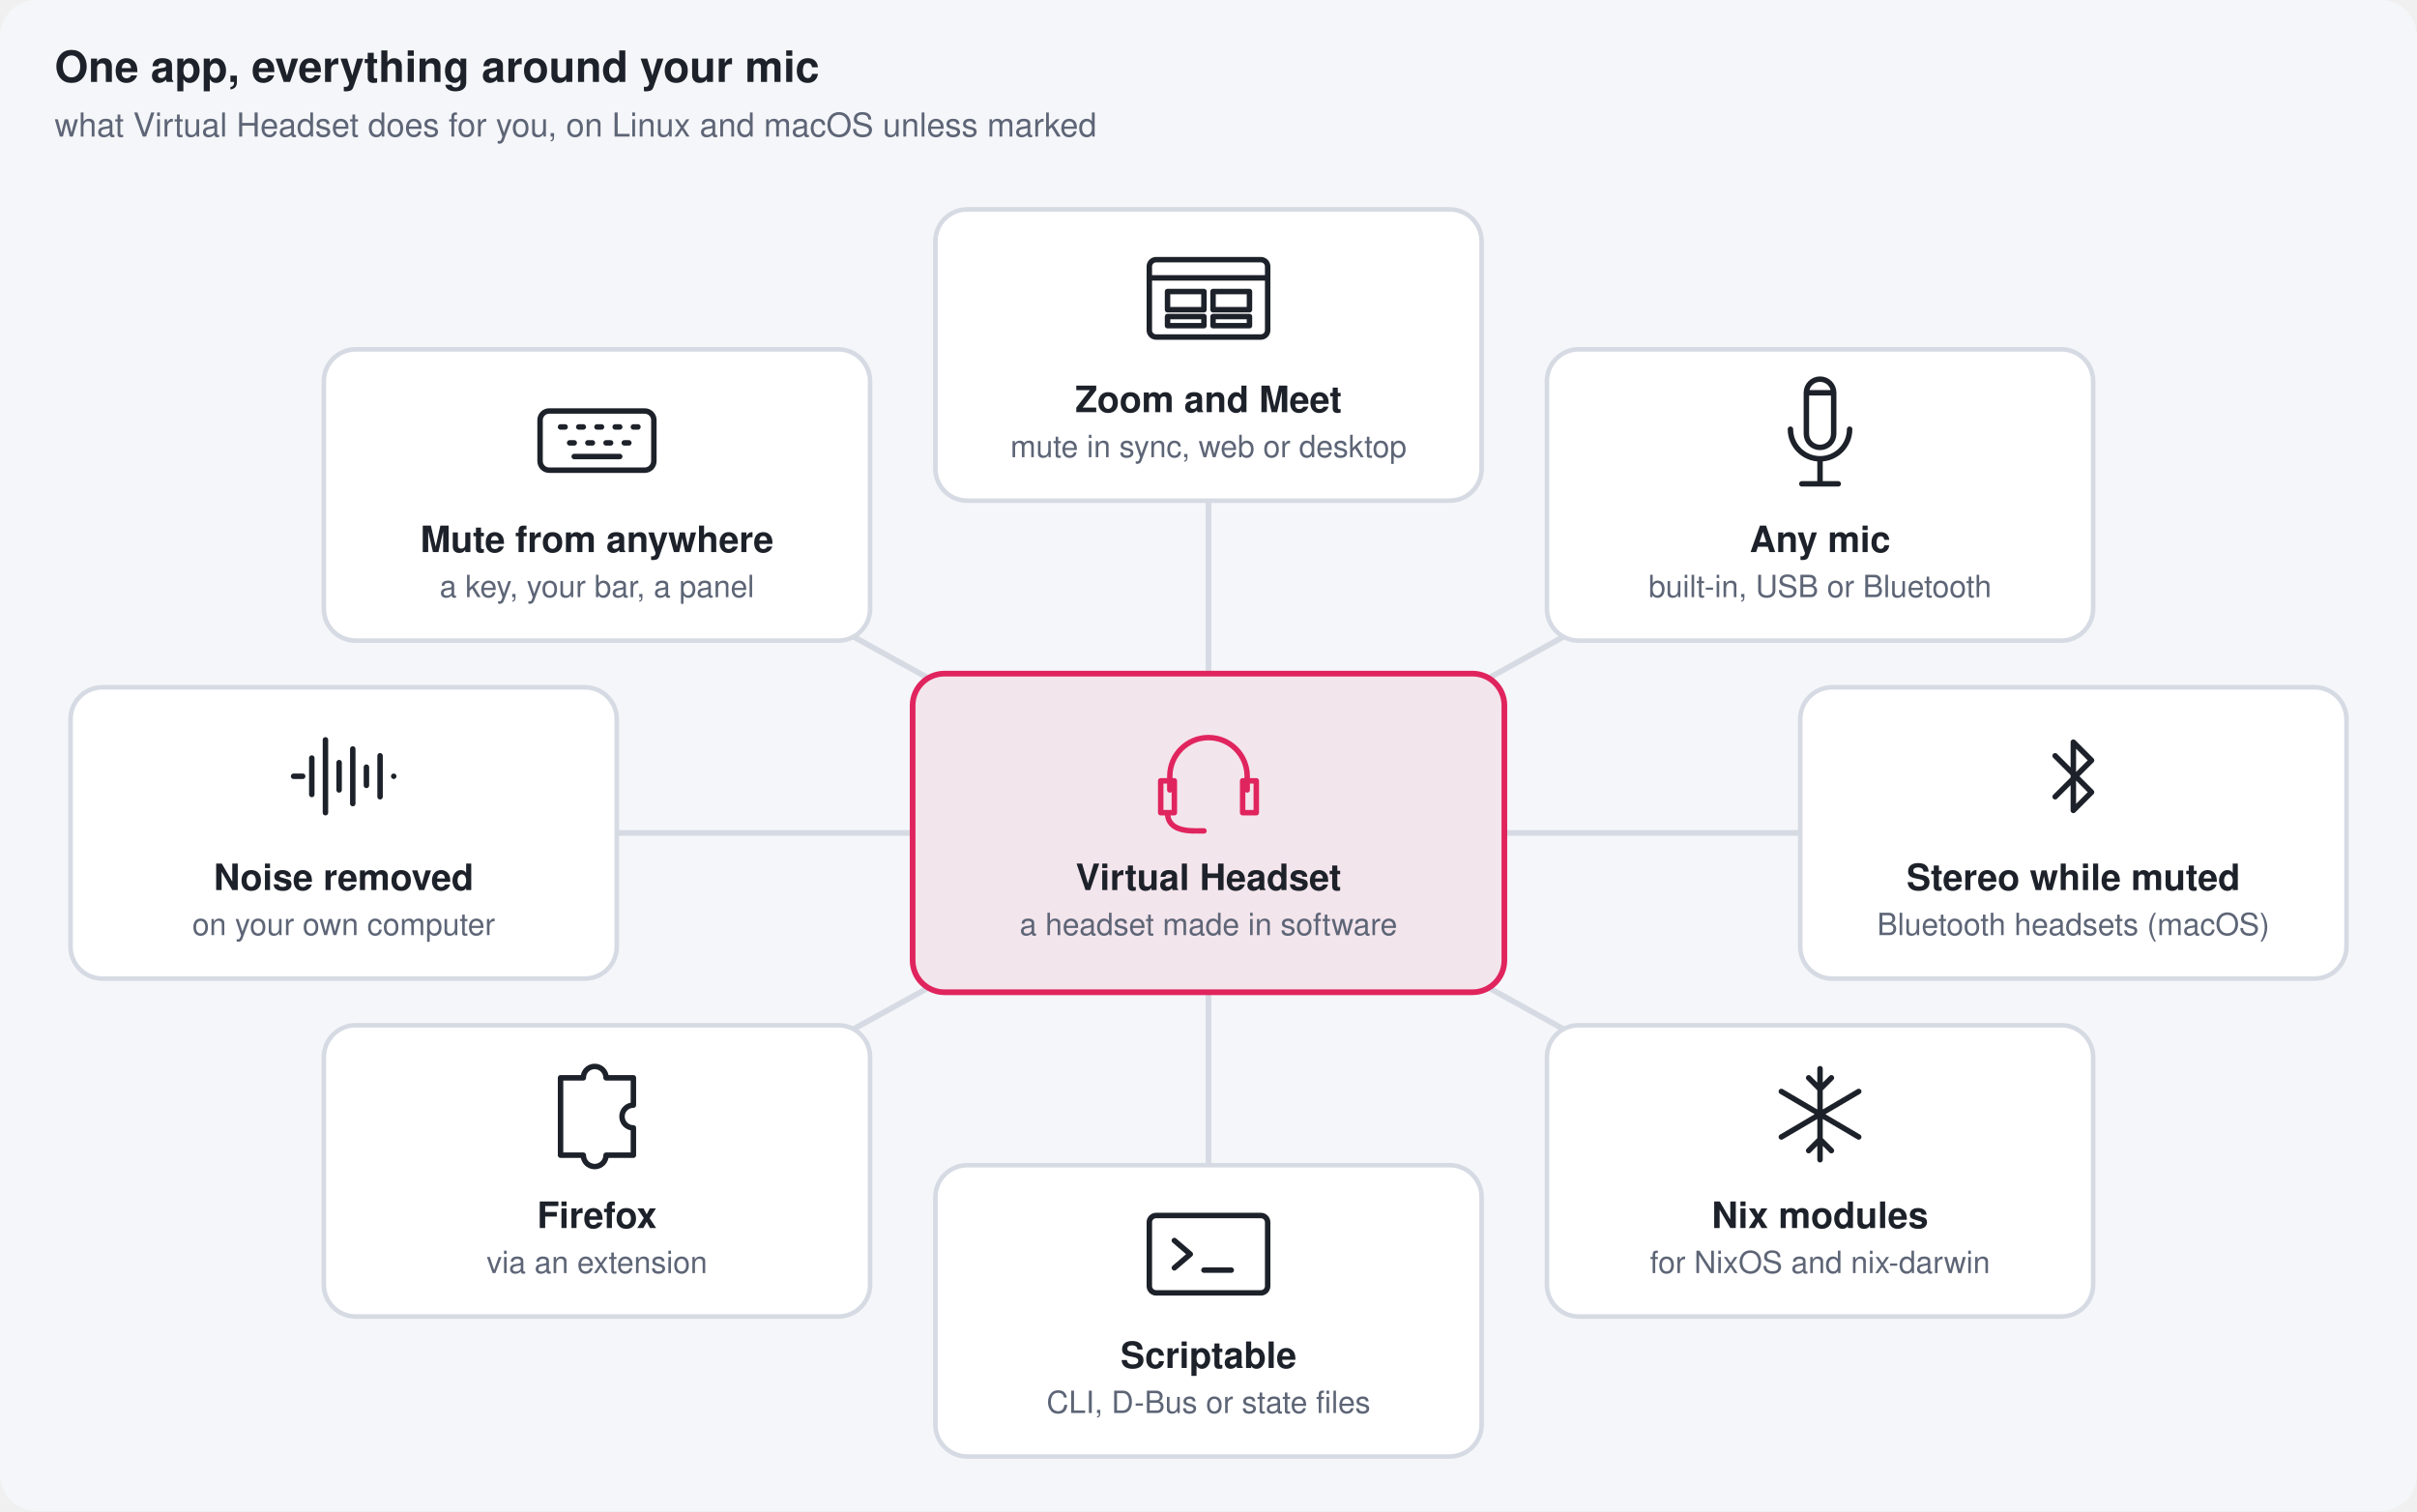
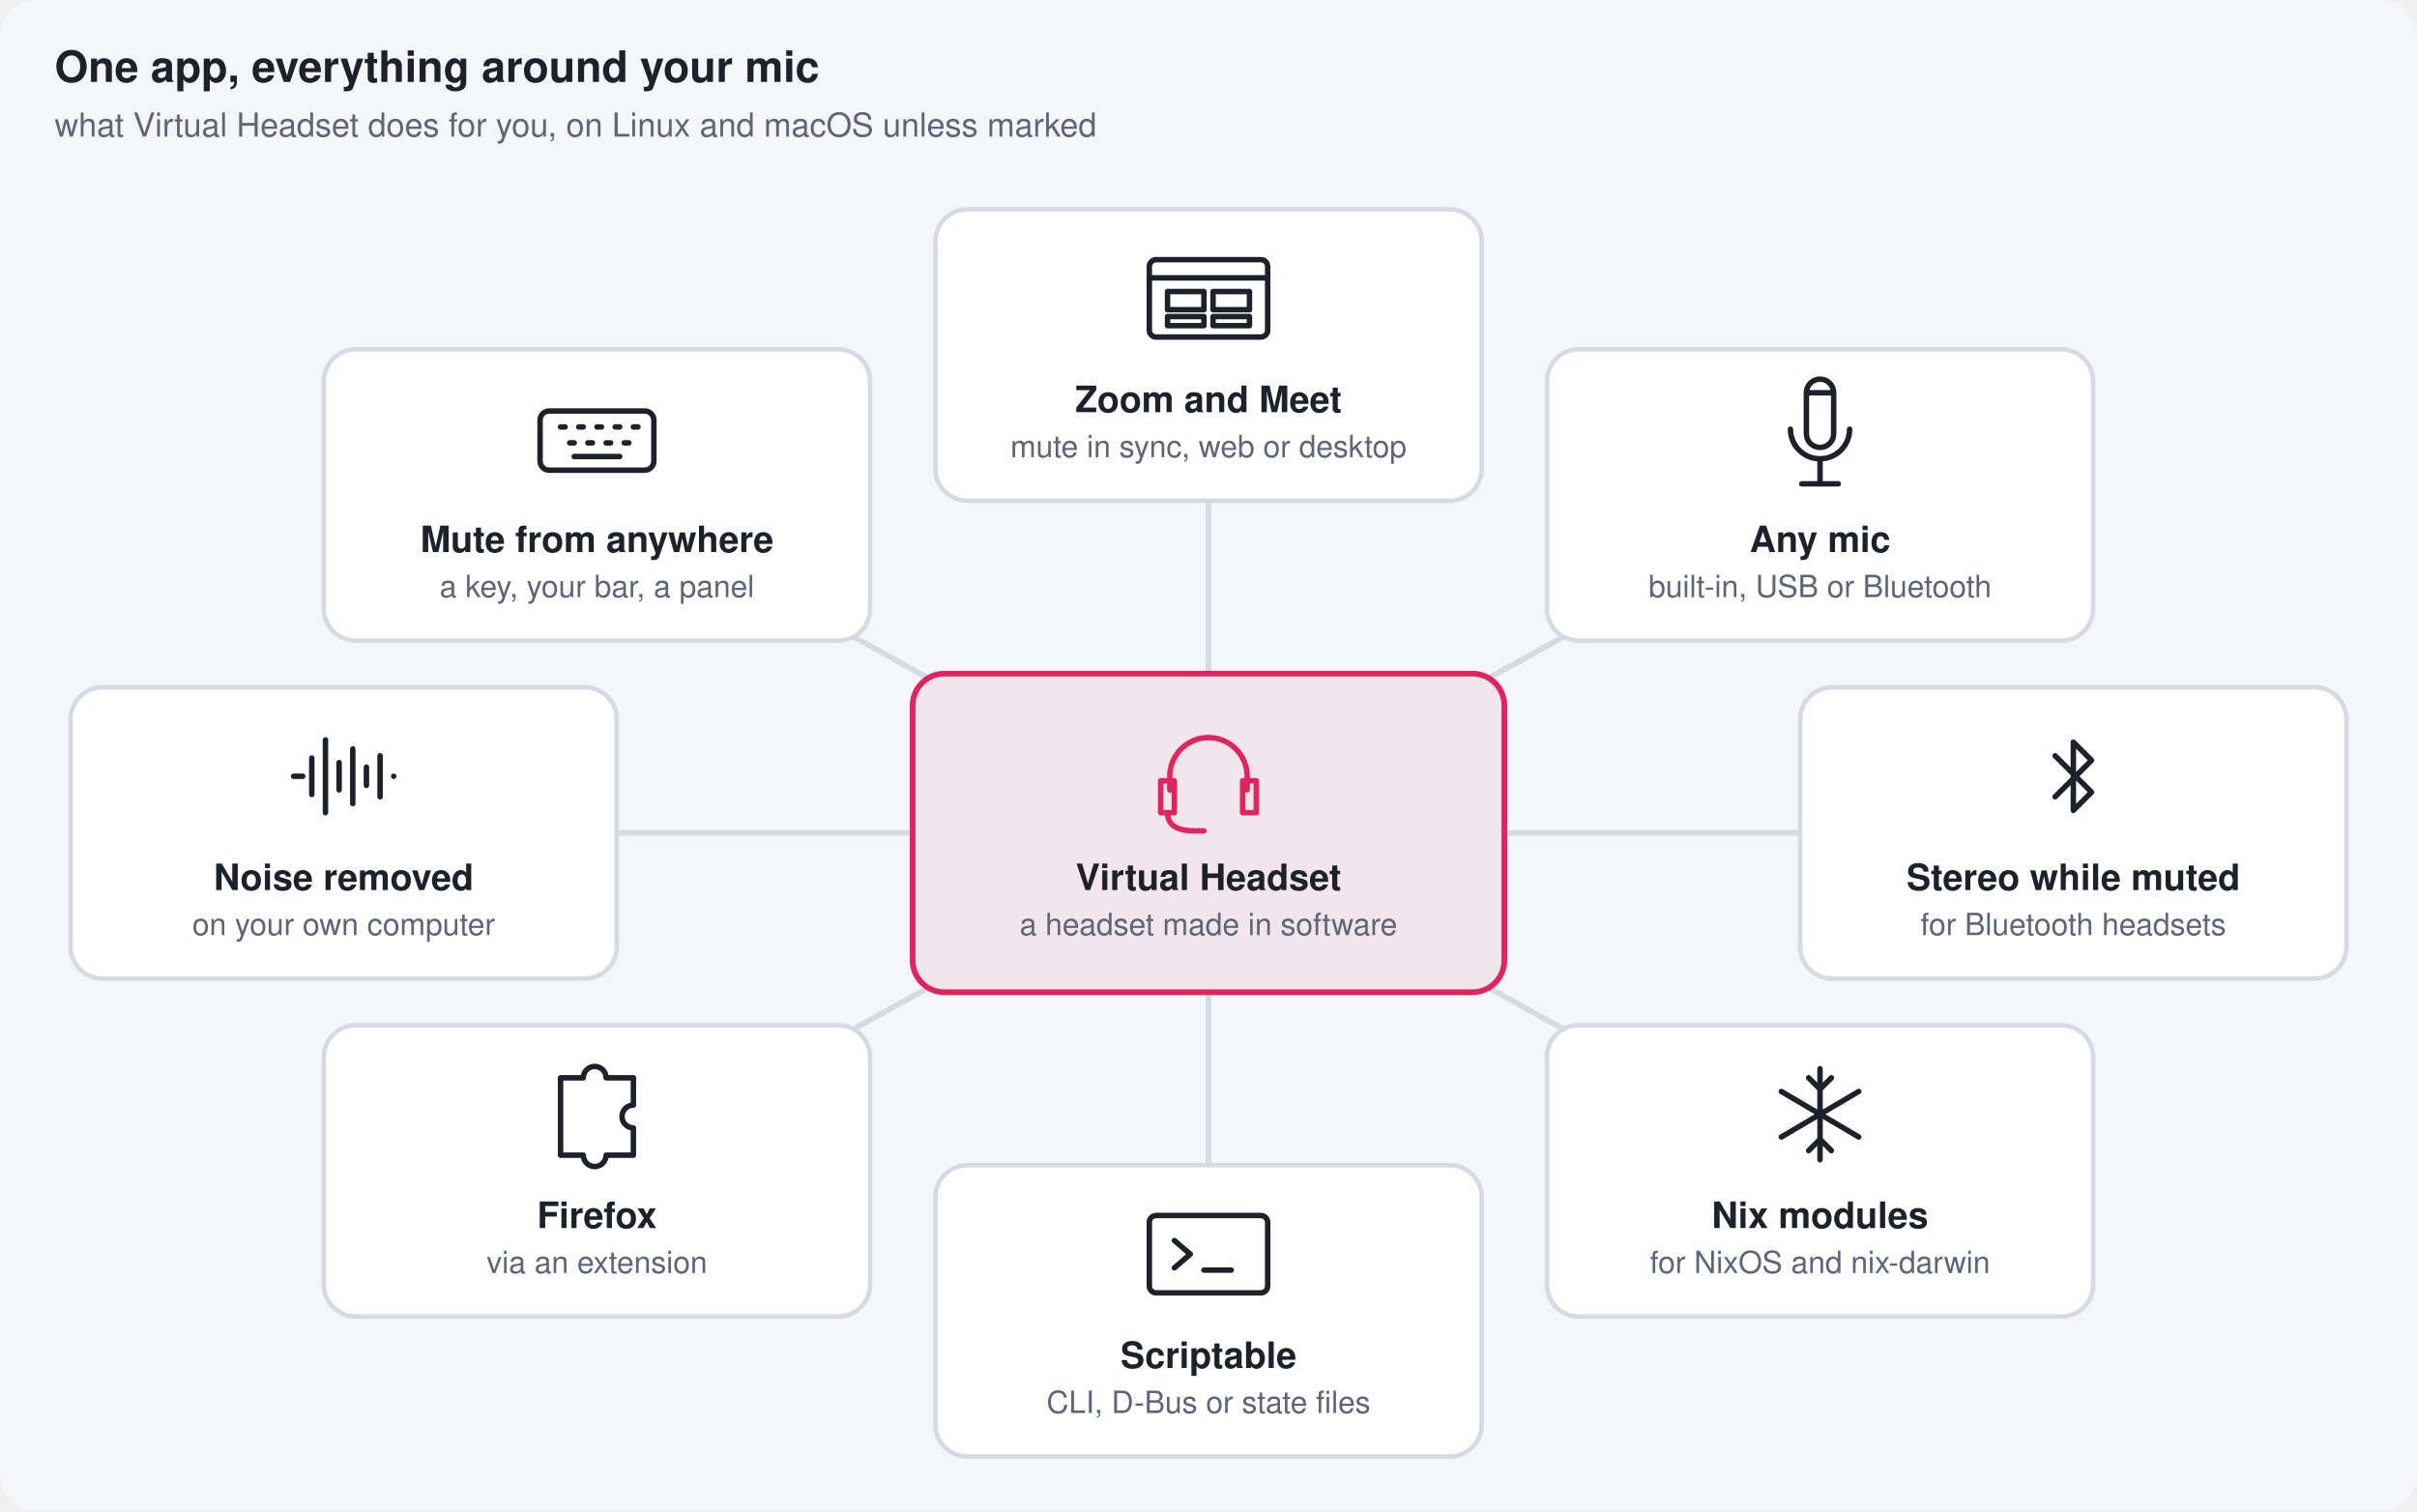
<svg xmlns="http://www.w3.org/2000/svg" viewBox="0 0 1062 664" width="1062" height="664" role="img">
  <style>
  text { font-family: -apple-system, 'Segoe UI', Helvetica, Arial, sans-serif; fill: #1d2129; }
  .bg { fill: #f5f6f9; }
  .box { fill: #ffffff; stroke: #d6dae3; stroke-width: 2; }
  .key { fill: #e0245e; fill-opacity: .08; stroke: #e0245e; stroke-width: 2.5; }
  .head { font-size: 19px; font-weight: 700; }
  .lede { font-size: 14.5px; fill: #5d6576; }
  .title { font-size: 16px; font-weight: 650; }
  .sub { font-size: 13.5px; fill: #5d6576; }
  .label { font-size: 13px; font-weight: 600; fill: #1d2129; }
  .axis { font-size: 12.5px; fill: #5d6576; }
  .axis-strong { font-size: 12.5px; font-weight: 650; fill: #1d2129; }
  .edge { fill: none; stroke: #4d5566; stroke-width: 2; marker-end: url(#arrow); }
  .spoke { stroke: #d6dae3; stroke-width: 2.5; }
  .tick { stroke: #5d6576; stroke-width: 1.5; stroke-dasharray: 4 4; }
  .tag { fill: #f5f6f9; }
  .arrowhead { fill: #4d5566; }
  .badge { fill: #e0245e; }
  .badge-text { font-size: 12px; font-weight: 700; fill: #ffffff; }
  .ink { fill: none; stroke: #1d2129; stroke-width: 2.4; stroke-linecap: round; stroke-linejoin: round; }
  .ink-live { fill: none; stroke: #e0245e; stroke-width: 2.4; stroke-linecap: round; stroke-linejoin: round; }
  .seg-quiet { fill: #ffffff; stroke: #d6dae3; stroke-width: 1.5; }
  .seg-live { fill: #e0245e; fill-opacity: .2; stroke: #e0245e; stroke-width: 1.5; }
  .seg-ok { fill: #23864f; fill-opacity: .2; stroke: #23864f; stroke-width: 1.5; }
  .seg-mono { fill: #4d5566; fill-opacity: .16; stroke: #4d5566; stroke-width: 1.5; }
</style>
  <defs>
    <marker id="arrow" viewBox="0 0 10 10" refX="9" refY="5" markerWidth="8" markerHeight="8" orient="auto-start-reverse">
      <path class="arrowhead" d="M0 0L10 5L0 10z" />
    </marker>
  </defs>
  <rect class="bg" width="1062" height="664" rx="16" />
  <text class="head" x="24" y="36">One app, everything around your mic</text>
  <text class="lede" x="24" y="60">what Virtual Headset does for you, on Linux and macOS unless marked</text>
  <line class="spoke" x1="531" y1="366" x2="531" y2="156" />
  <line class="spoke" x1="531" y1="366" x2="799.7" y2="217.5" />
  <line class="spoke" x1="531" y1="366" x2="911" y2="366" />
  <line class="spoke" x1="531" y1="366" x2="799.7" y2="514.5" />
  <line class="spoke" x1="531" y1="366" x2="531" y2="576" />
  <line class="spoke" x1="531" y1="366" x2="262.3" y2="514.5" />
  <line class="spoke" x1="531" y1="366" x2="151" y2="366" />
  <line class="spoke" x1="531" y1="366" x2="262.3" y2="217.5" />
  <rect class="box" x="411" y="92" width="240" height="128" rx="14" />
  <path class="ink" transform="translate(531 131.1)" d="M-23 -17h46a3 3 0 0 1 3 3v28a3 3 0 0 1 -3 3h-46a3 3 0 0 1 -3 -3v-28a3 3 0 0 1 3 -3zM-26 -9h52M-18 -3h16v8h-16zM2 -3h16v8h-16zM-18 8h16v4h-16zM2 8h16v4h-16z" />
  <text class="title" x="531" y="181.1" text-anchor="middle">Zoom and Meet</text>
  <text class="sub" x="531" y="200.9" text-anchor="middle">mute in sync, web or desktop</text>
  <rect class="box" x="679.7" y="153.5" width="240" height="128" rx="14" />
  <path class="ink" transform="translate(799.7 192.6)" d="M-6 -20h12v18a6 6 0 0 1 -12 0zM-6 -20a6 6 0 0 1 12 0M-13 -4a13 13 0 0 0 26 0M0 9v11M-8 20h16" />
  <text class="title" x="799.7" y="242.6" text-anchor="middle">Any mic</text>
  <text class="sub" x="799.7" y="262.4" text-anchor="middle">built-in, USB or Bluetooth</text>
  <rect class="box" x="791" y="302" width="240" height="128" rx="14" />
  <path class="ink" transform="translate(911 341.1)" d="M-8 -9L8 7L0 15V-15L8 -7L-8 9" />
  <text class="title" x="911" y="391.1" text-anchor="middle">Stereo while muted</text>
-   <text class="sub" x="911" y="410.9" text-anchor="middle">Bluetooth headsets (macOS)</text>
+   <text class="sub" x="911" y="410.9" text-anchor="middle">for Bluetooth headsets</text>
  <rect class="box" x="679.7" y="450.5" width="240" height="128" rx="14" />
  <path class="ink" transform="translate(799.7 489.6)" d="M0 -20v40M-17 -10l34 20M-17 10l34 -20M-5 -16l5 5l5 -5M-5 16l5 -5l5 5" />
  <text class="title" x="799.7" y="539.6" text-anchor="middle">Nix modules</text>
  <text class="sub" x="799.7" y="559.4" text-anchor="middle">for NixOS and nix-darwin</text>
  <rect class="box" x="411" y="512" width="240" height="128" rx="14" />
  <path class="ink" transform="translate(531 551.1)" d="M-23 -17h46a3 3 0 0 1 3 3v28a3 3 0 0 1 -3 3h-46a3 3 0 0 1 -3 -3v-28a3 3 0 0 1 3 -3zM-15 -6l7 6l-7 6M-2 7h12" />
  <text class="title" x="531" y="601.1" text-anchor="middle">Scriptable</text>
  <text class="sub" x="531" y="620.9" text-anchor="middle">CLI, D-Bus or state files</text>
  <rect class="box" x="142.3" y="450.5" width="240" height="128" rx="14" />
  <path class="ink" transform="translate(262.3 489.6)" d="M-16 -16h10a5 5 0 1 1 10 0h12v12a5 5 0 1 0 0 10v12h-12a5 5 0 1 1 -10 0h-10z" />
  <text class="title" x="262.3" y="539.6" text-anchor="middle">Firefox</text>
  <text class="sub" x="262.3" y="559.4" text-anchor="middle">via an extension</text>
  <rect class="box" x="31" y="302" width="240" height="128" rx="14" />
  <path class="ink" transform="translate(151 341.1)" d="M-22 0h4M-14 -8v16M-8 -16v32M-2 -6v12M4 -12v24M10 -4v8M16 -9v18M22 0h0" />
  <text class="title" x="151" y="391.1" text-anchor="middle">Noise removed</text>
  <text class="sub" x="151" y="410.9" text-anchor="middle">on your own computer</text>
  <rect class="box" x="142.3" y="153.5" width="240" height="128" rx="14" />
  <path class="ink" transform="translate(262.3 192.6)" d="M-21 -12h42a4 4 0 0 1 4 4v18a4 4 0 0 1 -4 4h-42a4 4 0 0 1 -4 -4v-18a4 4 0 0 1 4 -4zM-16 -5h2M-8 -5h2M0 -5h2M8 -5h2M16 -5h2M-12 2h2M-4 2h2M4 2h2M12 2h2M-10 8h20" />
  <text class="title" x="262.3" y="242.6" text-anchor="middle">Mute from anywhere</text>
  <text class="sub" x="262.3" y="262.4" text-anchor="middle">a key, your bar, a panel</text>
  <rect class="bg" x="401" y="296" width="260" height="140" rx="14" />
  <rect class="key" x="401" y="296" width="260" height="140" rx="14" />
  <path class="ink-live" transform="translate(531 341.1)" d="M-17 6v-6a17 17 0 0 1 34 0v6M-21 2h6v14h-6zM15 2h6v14h-6zM-18 16q0 8 12 8M-5 24h3" />
  <text class="title" x="531" y="391.1" text-anchor="middle">Virtual Headset</text>
  <text class="sub" x="531" y="410.9" text-anchor="middle">a headset made in software</text>
</svg>
